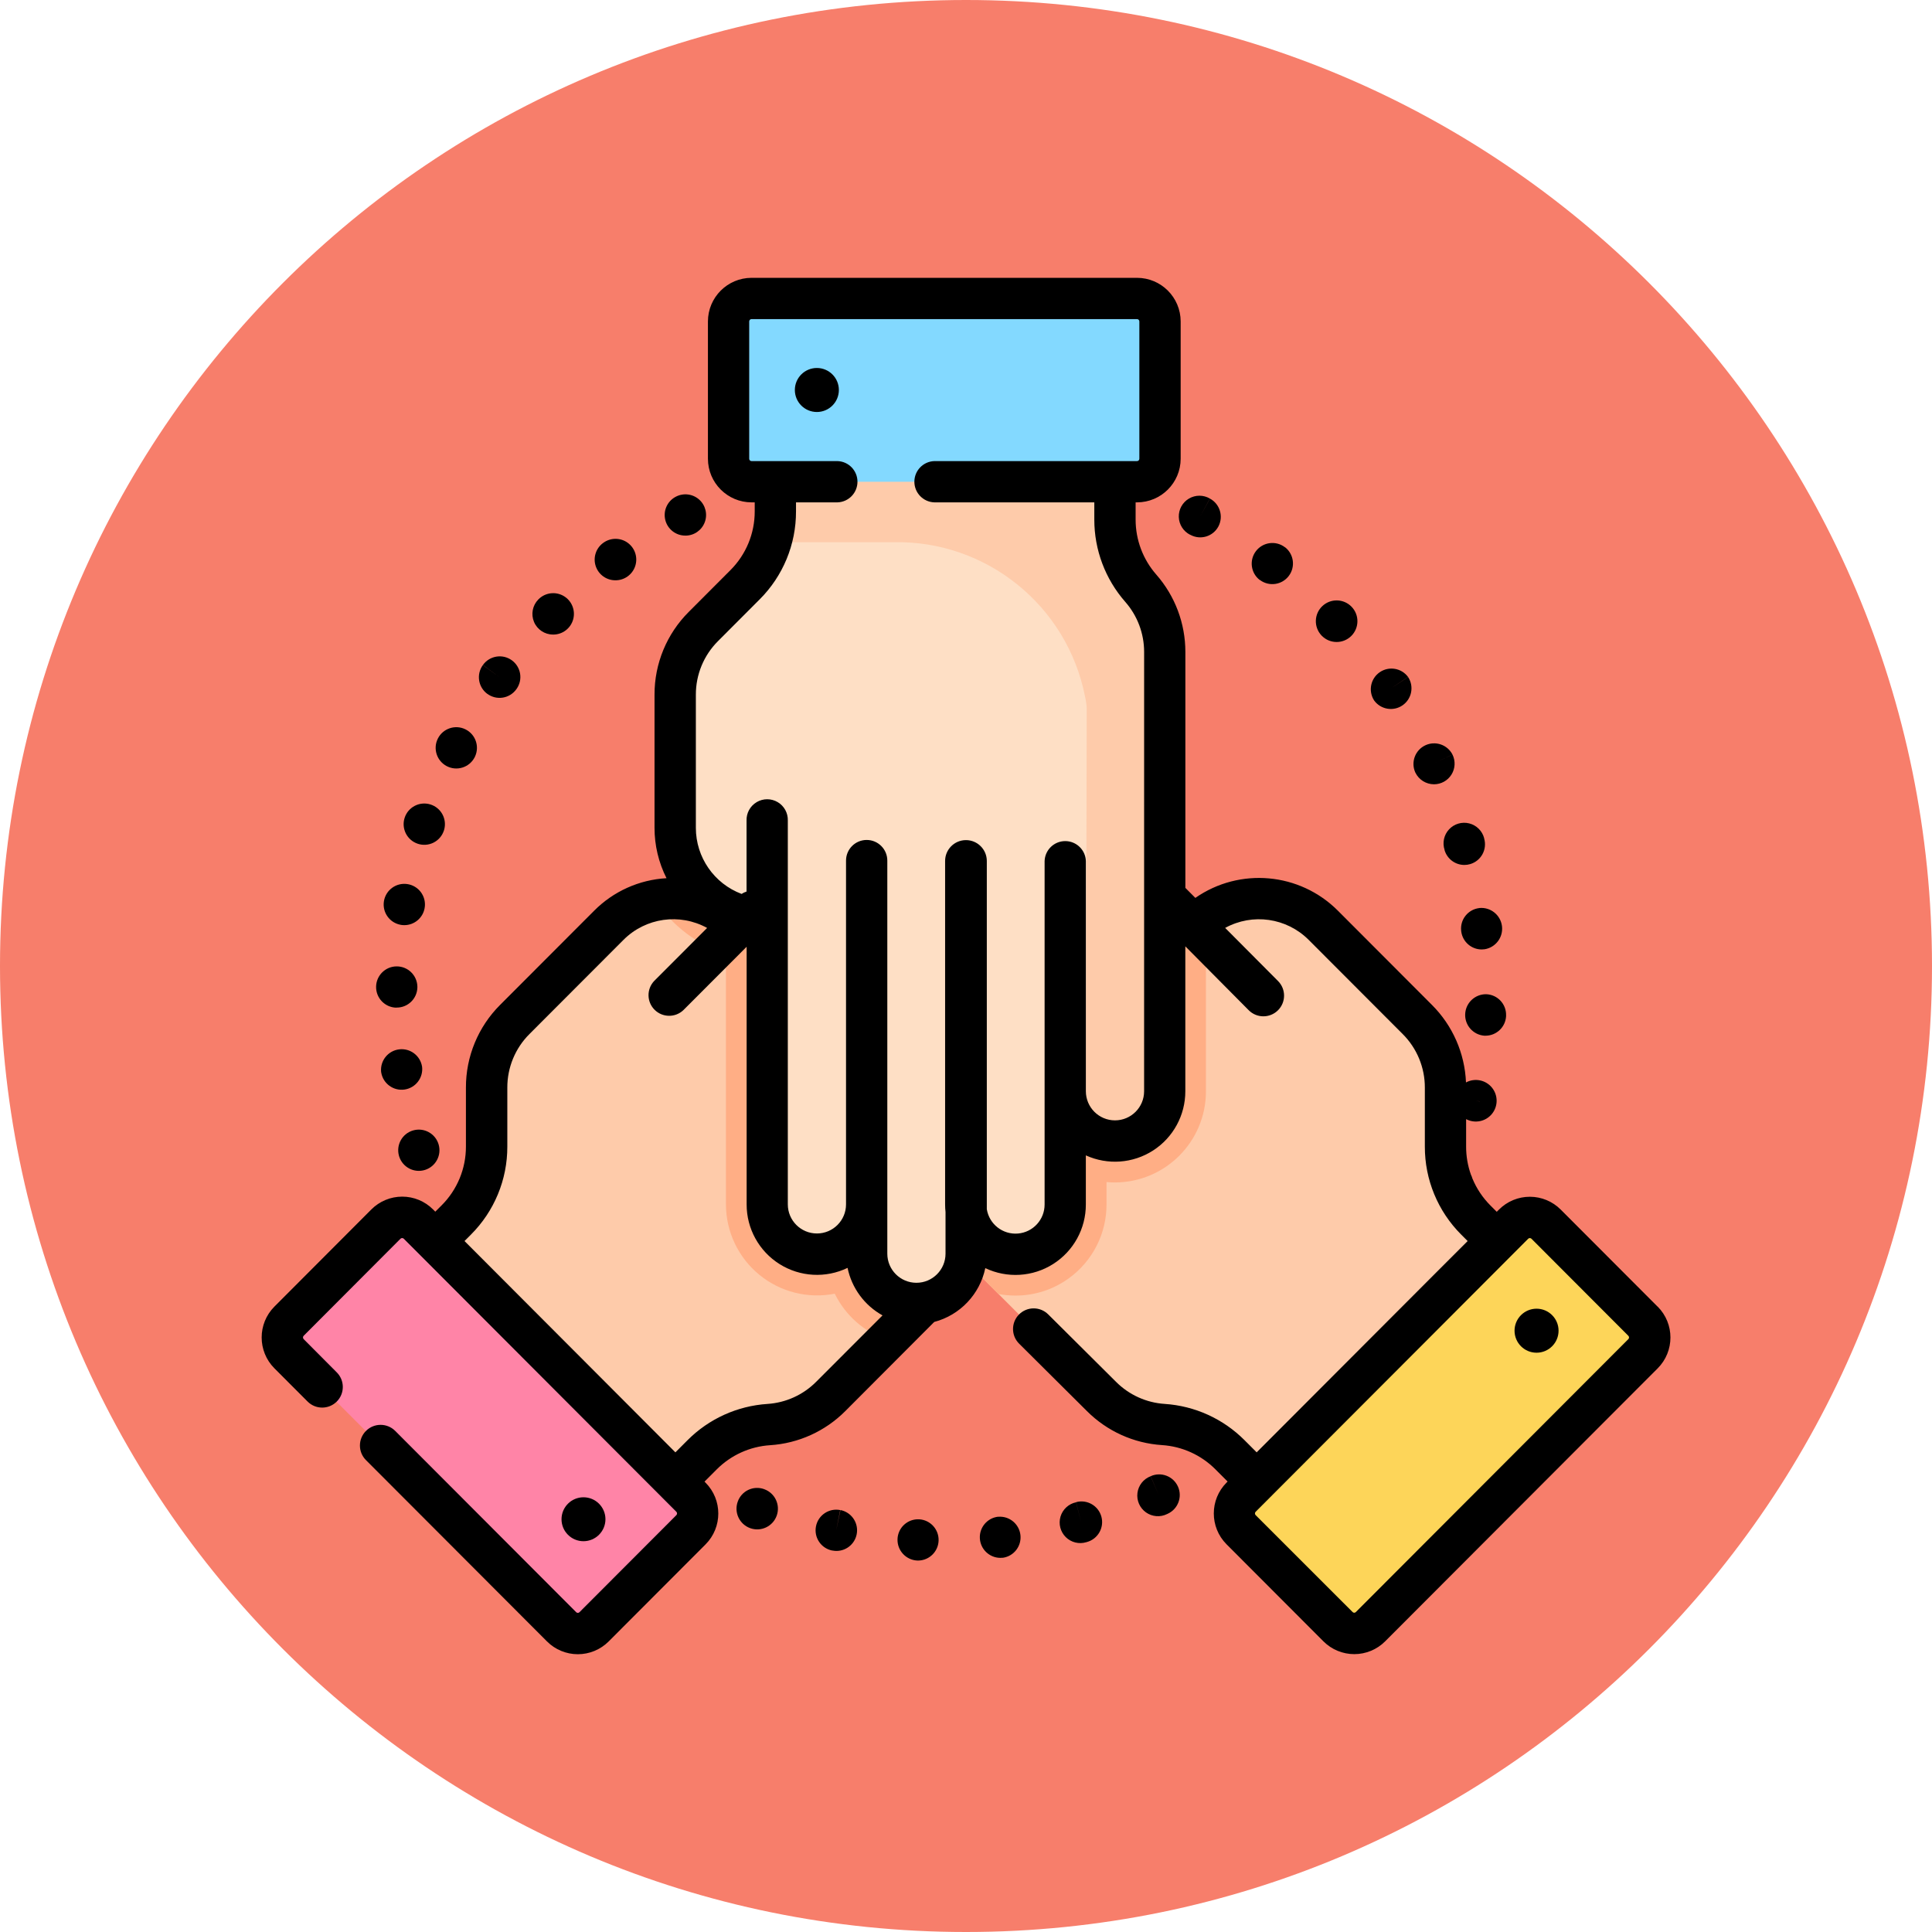
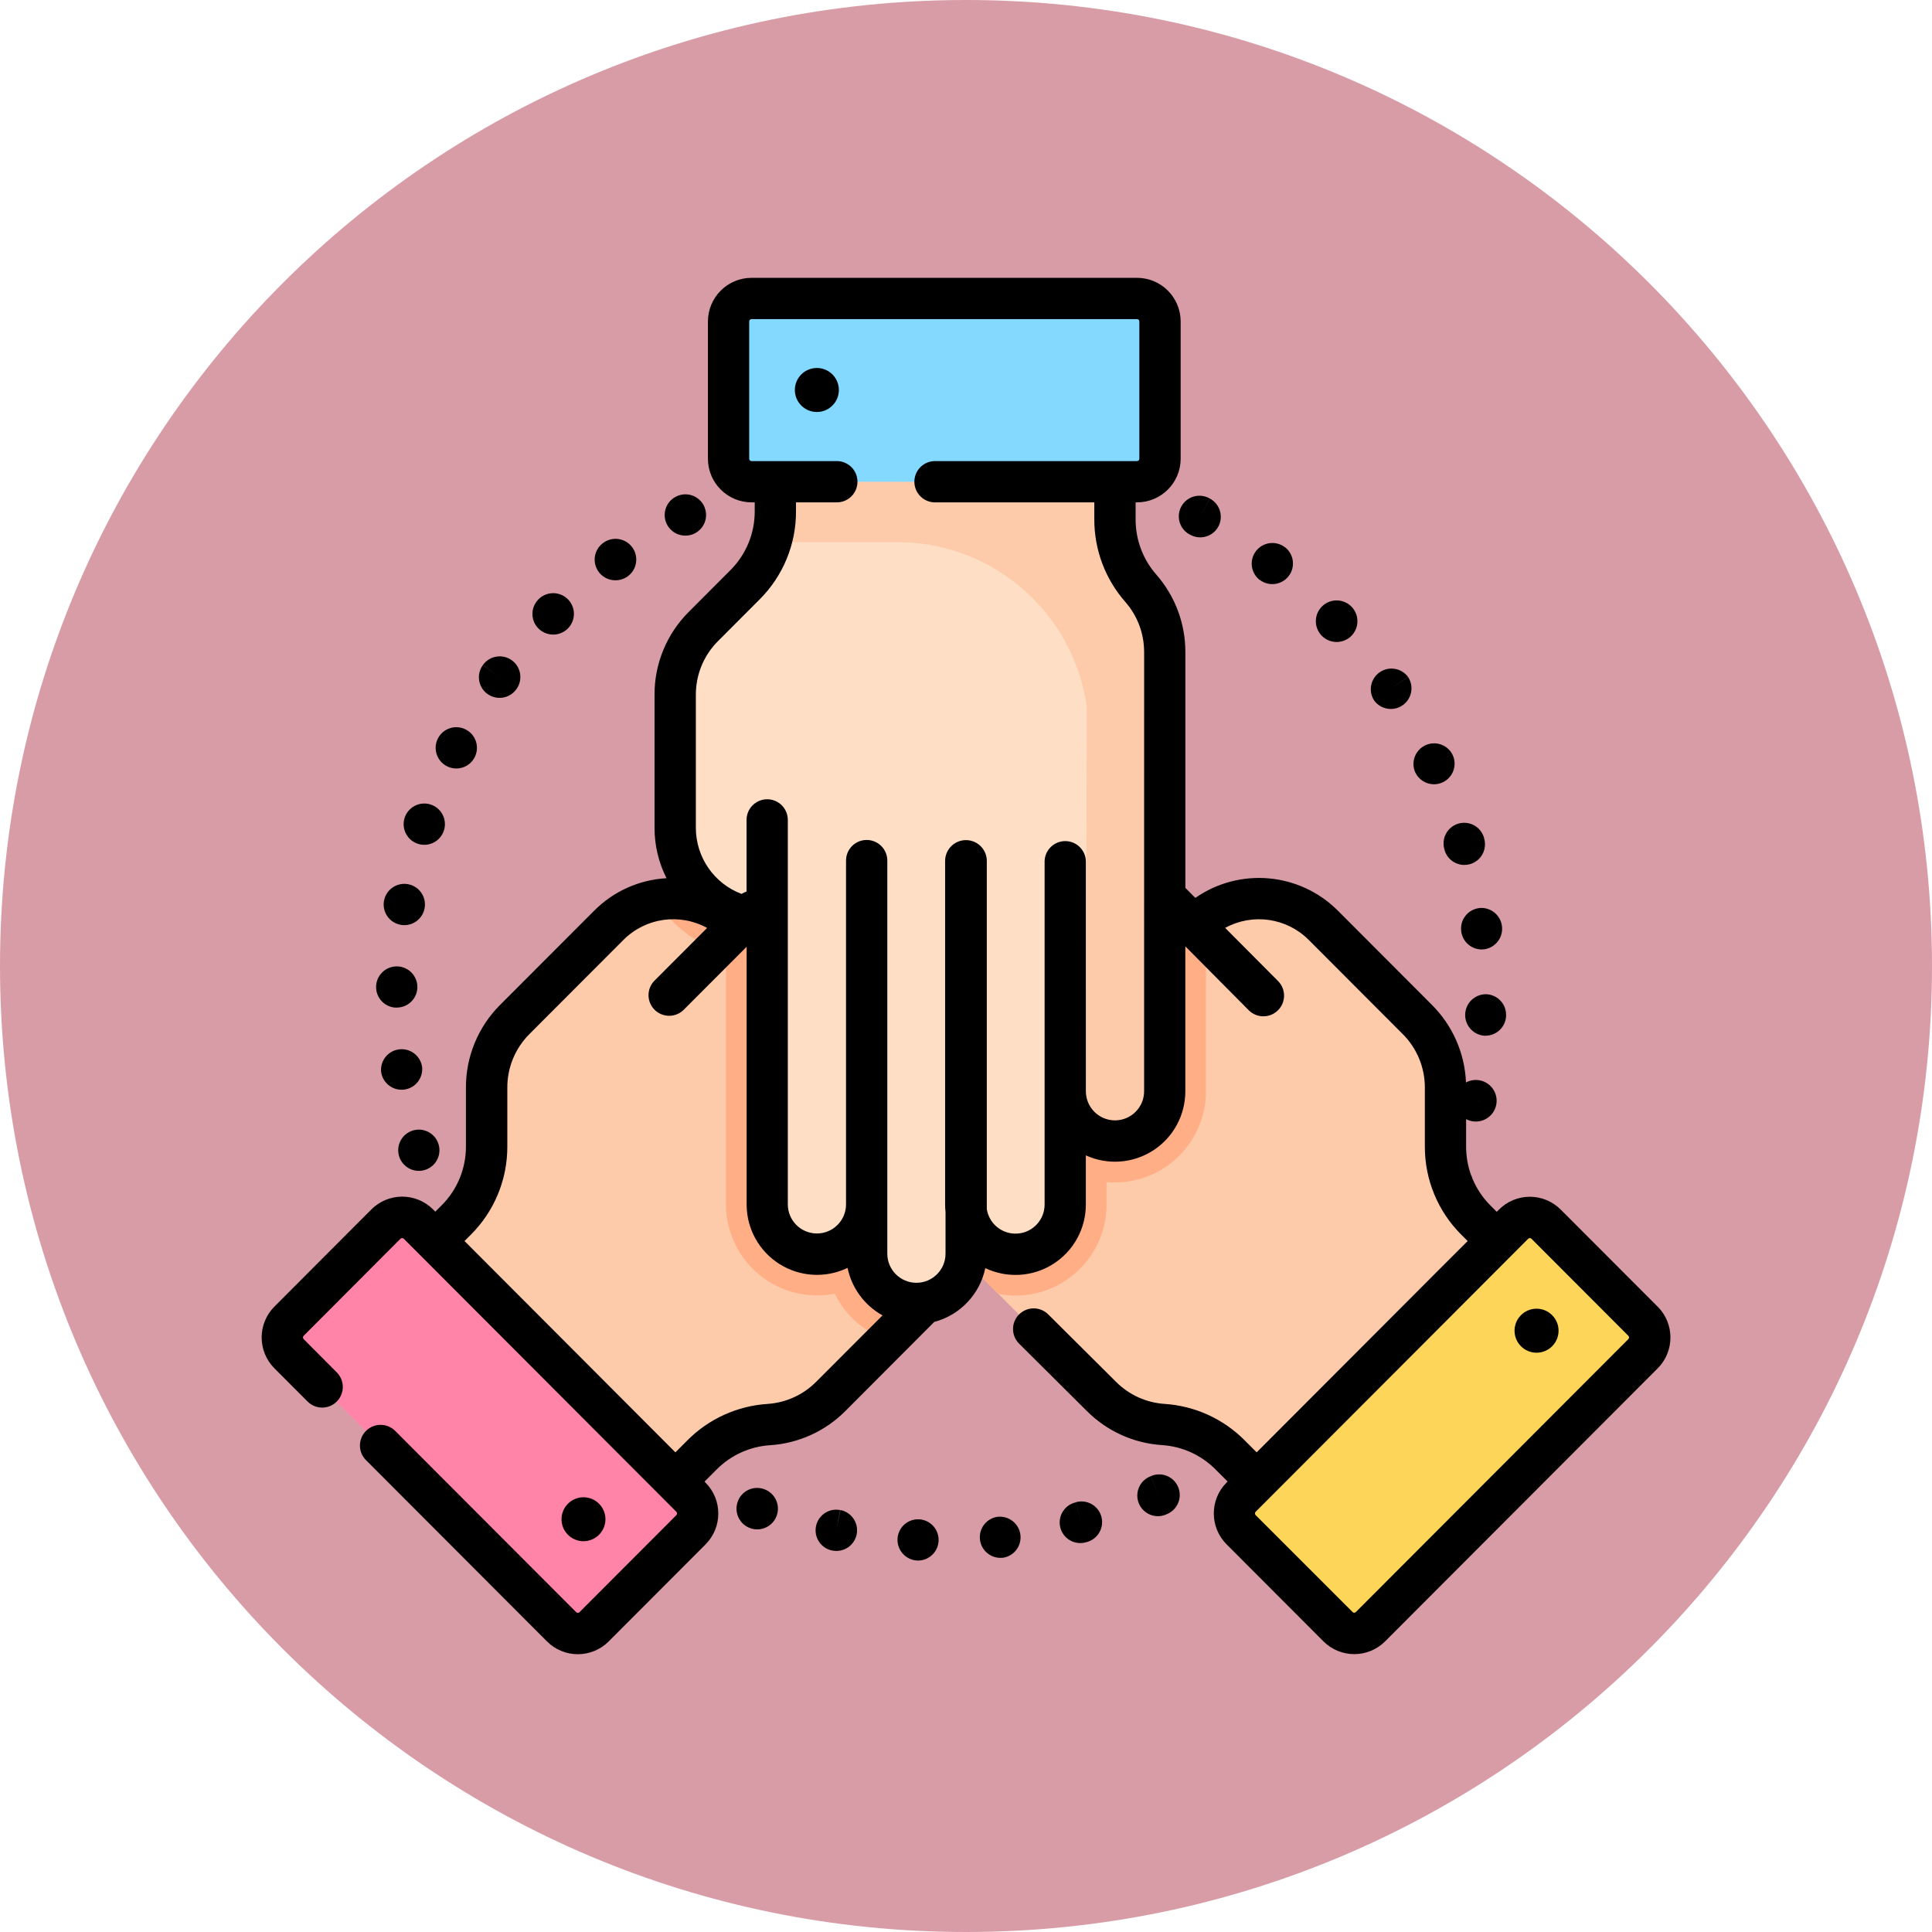
<svg xmlns="http://www.w3.org/2000/svg" width="92" height="92" viewBox="0 0 92 92">
  <g id="Grupo_1070001" data-name="Grupo 1070001" transform="translate(-1133 -3124)">
-     <circle id="Elipse_9118" data-name="Elipse 9118" cx="46" cy="46" r="46" transform="translate(1133 3124)" fill="#f77e6b" />
+     <circle id="Elipse_9118" data-name="Elipse 9118" cx="46" cy="46" r="46" transform="translate(1133 3124)" fill="#d89ca7" />
    <g id="unido" transform="translate(1145.461 3137.23)">
      <path id="Trazado_814964" data-name="Trazado 814964" d="M199.242,189.777l-14.794-14.794a2.369,2.369,0,1,1,3.35-3.35l-3.81-3.809a2.363,2.363,0,0,1-.7-1.676,2.437,2.437,0,0,1,.03-.379,2.365,2.365,0,0,1,3.79-1.49l-1.45-1.45a2.37,2.37,0,0,1-.7-1.678,2.26,2.26,0,0,1,.032-.385,2.37,2.37,0,0,1,4.015-1.288l1.66,1.66a2.369,2.369,0,1,1,3.35-3.35l9.614,9.615.027-.038a4.332,4.332,0,0,1,6.132,0l4.483,4.483a4.6,4.6,0,0,1,1.347,3.246l0,2.8a4.95,4.95,0,0,0,1.451,3.5l1,1-11.434,11.434-1.277-1.277a4.952,4.952,0,0,0-3.178-1.44A4.6,4.6,0,0,1,199.242,189.777Zm0,0" transform="translate(-159.279 -136.511)" fill="#fecbaa" />
      <path id="Trazado_814965" data-name="Trazado 814965" d="M353.751,354.982,366.729,342a1.1,1.1,0,0,1,1.549,0l4.622,4.622a1.1,1.1,0,0,1,0,1.549l-12.978,12.978a1.1,1.1,0,0,1-1.549,0l-4.622-4.622a1.1,1.1,0,0,1,0-1.549Zm0,0" transform="translate(-307.127 -296.918)" fill="#fdd559" />
      <path id="Trazado_814966" data-name="Trazado 814966" d="M82,189.787l14.794-14.794a2.369,2.369,0,1,0-3.351-3.35l3.81-3.81a2.367,2.367,0,0,0-3.125-3.546l1.45-1.45a2.369,2.369,0,0,0,.7-1.678,2.259,2.259,0,0,0-.032-.385,2.36,2.36,0,0,0-1.96-1.953,2.369,2.369,0,0,0-2.055.665l-1.66,1.66a2.369,2.369,0,1,0-3.349-3.35L77.6,167.412l-.027-.038a4.332,4.332,0,0,0-6.132,0l-4.483,4.483a4.6,4.6,0,0,0-1.347,3.246l0,2.8a4.947,4.947,0,0,1-1.45,3.5l-1,1L74.59,193.842l1.278-1.277a4.952,4.952,0,0,1,3.178-1.44A4.6,4.6,0,0,0,82,189.787Zm0,0" transform="translate(-54.882 -136.52)" fill="#fecbaa" />
      <path id="Trazado_814967" data-name="Trazado 814967" d="M26.964,354.99,13.986,342.012a1.1,1.1,0,0,0-1.549,0l-4.622,4.622a1.1,1.1,0,0,0,0,1.549l12.978,12.978a1.1,1.1,0,0,0,1.549,0l4.622-4.622a1.1,1.1,0,0,0,0-1.549Zm0,0" transform="translate(-6.513 -296.925)" fill="#ff84a7" />
      <path id="Trazado_814968" data-name="Trazado 814968" d="M173.606,82.209V103.13a2.369,2.369,0,1,1-4.738,0v5.387a2.367,2.367,0,0,1-4.716.3v2.051a2.368,2.368,0,0,1-.694,1.678,2.221,2.221,0,0,1-.295.25,2.37,2.37,0,0,1-3.75-1.928v-2.348a2.369,2.369,0,1,1-4.737,0v-13.6l-.046.008A4.333,4.333,0,0,1,150.3,90.59V84.25A4.6,4.6,0,0,1,151.64,81l1.981-1.985a4.95,4.95,0,0,0,1.446-3.5V74.105h16.17v1.807a4.955,4.955,0,0,0,1.229,3.265,4.6,4.6,0,0,1,1.14,3.032Zm0,0" transform="translate(-130.607 -64.396)" fill="#fedfc5" />
      <path id="Trazado_814969" data-name="Trazado 814969" d="M166.383,171.64a2.371,2.371,0,0,0-3.353,0l3.81-3.81a2.367,2.367,0,0,0-3.125-3.546l1.45-1.45a2.368,2.368,0,0,0,.7-1.678,2.207,2.207,0,0,0-.032-.385,2.37,2.37,0,0,0-4.015-1.288l-1.66,1.66a2.369,2.369,0,1,0-3.35-3.35l-9.615,9.615-.027-.038a4.316,4.316,0,0,0-3.923-1.179,6.357,6.357,0,0,0,3.338,2.525v11.922a4.339,4.339,0,0,0,5.181,4.255,4.342,4.342,0,0,0,2.513,2.206l12.109-12.11a2.368,2.368,0,0,0,0-3.352Zm0,0" transform="translate(-124.473 -136.519)" fill="#ffae85" />
      <path id="Trazado_814970" data-name="Trazado 814970" d="M204.233,175.247V166.88a4.338,4.338,0,0,0-.579.486l-.027.038-9.614-9.615a2.371,2.371,0,0,0-3.353,0,2.371,2.371,0,0,0,0,3.353l-1.66-1.66a2.368,2.368,0,0,0-4.015,1.288,2.262,2.262,0,0,0-.031.385,2.366,2.366,0,0,0,.7,1.678l1.45,1.45a2.368,2.368,0,0,0-3.125,3.546l3.81,3.81a2.369,2.369,0,1,0-3.349,3.35l9.911,9.911a4.351,4.351,0,0,0,.814.076,4.3,4.3,0,0,0,2.535-.82,4.333,4.333,0,0,0,1.8-3.517v-1.068q.2.018.4.018a4.341,4.341,0,0,0,4.334-4.338Zm0,0" transform="translate(-159.269 -136.512)" fill="#ffae85" />
      <path id="Trazado_814971" data-name="Trazado 814971" d="M173.606,82.208V103.13a2.369,2.369,0,0,1-2.369,2.373c-.035,0-.073,0-.112,0a2.344,2.344,0,0,1-1.272-.445l0,0a2.368,2.368,0,0,1-.983-1.923v5.387a2.367,2.367,0,0,1-4.716.3v2.051a2.368,2.368,0,0,1-.694,1.678,2.221,2.221,0,0,1-.295.25,2.37,2.37,0,0,1-3.75-1.928v-2.348a2.369,2.369,0,1,1-4.737,0v-13.6l-.046.008A4.333,4.333,0,0,1,150.3,90.59V84.25A4.6,4.6,0,0,1,151.64,81l1.981-1.985a4.96,4.96,0,0,0,1.446-3.5V74.105h16.17v1.807a4.463,4.463,0,0,0,.156,1.223,4.921,4.921,0,0,0,1.073,2.042,4.633,4.633,0,0,1,1.14,3.032Zm0,0" transform="translate(-130.607 -64.396)" fill="#fedfc5" />
      <path id="Trazado_814972" data-name="Trazado 814972" d="M203.78,82.208V103.13a2.369,2.369,0,0,1-2.369,2.373c-.035,0-.073,0-.112,0a2.343,2.343,0,0,1-1.272-.445l.04-20.161a3.091,3.091,0,0,0-.079-.559,9.113,9.113,0,0,0-9.116-7.354H185.02a4.933,4.933,0,0,0,.221-1.462V74.1h16.17v1.807a4.463,4.463,0,0,0,.156,1.223,4.921,4.921,0,0,0,1.073,2.042,4.633,4.633,0,0,1,1.14,3.032Zm0,0" transform="translate(-160.78 -64.396)" fill="#fecbaa" />
      <path id="Trazado_814973" data-name="Trazado 814973" d="M189.148,16.227H170.793a1.1,1.1,0,0,1-1.095-1.1V8.6a1.1,1.1,0,0,1,1.095-1.1h18.354a1.1,1.1,0,0,1,1.095,1.1v6.536A1.1,1.1,0,0,1,189.148,16.227Zm0,0" transform="translate(-147.466 -6.517)" fill="#83d9ff" />
      <path id="Trazado_814974" data-name="Trazado 814974" d="M202.533,447.756l-.2.963.19-.964a.982.982,0,1,0-.38,1.928l.018,0a1,1,0,0,0,.186.018.983.983,0,0,0,.183-1.948Zm0,0" transform="translate(-174.974 -389.077)" />
      <path id="Trazado_814975" data-name="Trazado 814975" d="M261.833,450.261l.1.977-.1-.977a.983.983,0,0,0,.1,1.96c.034,0,.068,0,.1-.005l.027,0a.983.983,0,0,0-.225-1.952Zm0,0" transform="translate(-226.761 -391.267)" />
      <path id="Trazado_814976" data-name="Trazado 814976" d="M232.135,451.232h-.014a.977.977,0,0,0-1.018.938.988.988,0,0,0,.944,1.026h.046a.983.983,0,0,0,.044-1.964Zm0,0" transform="translate(-200.825 -392.114)" />
      <path id="Trazado_814977" data-name="Trazado 814977" d="M173.9,439.852l-.012,0a.977.977,0,0,0-1.251.595.986.986,0,1,0,1.263-.59Zm0,0" transform="translate(-149.967 -382.172)" />
      <path id="Trazado_814978" data-name="Trazado 814978" d="M291.093,444.835l.242.952-.245-.951a.982.982,0,1,0,.49,1.9l.026-.007a.983.983,0,0,0-.513-1.9Zm0,0" transform="translate(-252.313 -386.528)" />
      <path id="Trazado_814979" data-name="Trazado 814979" d="M319.184,435.036l.389.9-.393-.9a.983.983,0,1,0,.785,1.8l.024-.011a.982.982,0,0,0-.805-1.792Zm0,0" transform="translate(-276.851 -377.968)" />
      <path id="Trazado_814980" data-name="Trazado 814980" d="M147.464,80.655a.983.983,0,1,0-.459-1.851l-.012.006a.981.981,0,0,0,.471,1.844Zm0,0" transform="translate(-127.288 -68.379)" />
      <path id="Trazado_814981" data-name="Trazado 814981" d="M63.763,165.1a.983.983,0,0,0,1.327-.414l.017-.034a.983.983,0,1,0-1.344.448Zm0,0" transform="translate(-54.952 -141.848)" />
      <path id="Trazado_814982" data-name="Trazado 814982" d="M52.264,192.908a.981.981,0,0,0,1.246-.616l.013-.039a.983.983,0,1,0-1.258.655Zm0,0" transform="translate(-44.837 -165.961)" />
      <path id="Trazado_814983" data-name="Trazado 814983" d="M79.367,139.383a.982.982,0,0,0,1.373-.216l.013-.017a.983.983,0,0,0-1.6-1.143l.792.582-.795-.578a.983.983,0,0,0,.216,1.373Zm0,0" transform="translate(-68.618 -119.57)" />
      <path id="Trazado_814984" data-name="Trazado 814984" d="M122.027,96.8a.987.987,0,1,0-.569-1.786l-.025.018a.984.984,0,0,0,.594,1.768Zm0,0" transform="translate(-105.187 -82.397)" />
      <path id="Trazado_814985" data-name="Trazado 814985" d="M49.684,310.905a.982.982,0,1,0-.013-.043Zm0,0" transform="translate(-43.134 -269.056)" />
      <path id="Trazado_814986" data-name="Trazado 814986" d="M99.373,116.58a.986.986,0,1,0-.686-1.685l-.016.016a.982.982,0,0,0,.7,1.668Zm0,0" transform="translate(-85.5 -99.592)" />
      <path id="Trazado_814987" data-name="Trazado 814987" d="M45.307,281.049a.983.983,0,0,0-1.95.243l.006.039a.983.983,0,0,0,1.945-.282Zm0,0" transform="translate(-37.67 -243.485)" />
      <path id="Trazado_814988" data-name="Trazado 814988" d="M42.544,252.126h.03a.982.982,0,0,0,.982-.954v-.042a.983.983,0,1,0-1.012,1Zm0,0" transform="translate(-36.142 -217.376)" />
      <path id="Trazado_814989" data-name="Trazado 814989" d="M45.142,222.147a1.015,1.015,0,0,0,.175.015.984.984,0,0,0,.966-.81c0-.014,0-.029.007-.043a.983.983,0,1,0-1.147.837Zm0,0" transform="translate(-38.524 -191.337)" />
      <path id="Trazado_814990" data-name="Trazado 814990" d="M403.1,143.306a.983.983,0,0,0,1.618-1.116l-.817.547.814-.551a.983.983,0,0,0-1.627,1.1Zm0,0" transform="translate(-350.128 -123.183)" />
      <path id="Trazado_814991" data-name="Trazado 814991" d="M436.813,229.029a.982.982,0,0,0-.866,1.086l.005.042a.983.983,0,0,0,.972.843,1,1,0,0,0,.14-.01.99.99,0,0,0-.251-1.963Zm0,0" transform="translate(-378.828 -199.018)" />
      <path id="Trazado_814992" data-name="Trazado 814992" d="M429.679,199.546l0,.013a.983.983,0,0,0,.942.706.967.967,0,0,0,.277-.04.983.983,0,0,0,.666-1.22l0-.013a.983.983,0,1,0-1.885.555Zm0,0" transform="translate(-373.351 -172.307)" />
      <path id="Trazado_814993" data-name="Trazado 814993" d="M418.64,170.386a.988.988,0,0,0,.886.552.982.982,0,0,0,.88-1.413l-.89.415.889-.417a.983.983,0,0,0-1.779.834Zm0,0" transform="translate(-363.7 -146.821)" />
      <path id="Trazado_814994" data-name="Trazado 814994" d="M383.484,119.031a.99.99,0,1,0-.03-.031Zm0,0" transform="translate(-332.992 -101.976)" />
      <path id="Trazado_814995" data-name="Trazado 814995" d="M438.328,260.385a.989.989,0,0,0-.084,1.975l.056,0a.983.983,0,0,0,.98-.928l0-.04A.981.981,0,0,0,438.328,260.385Zm0,0" transform="translate(-380.023 -226.271)" />
      <path id="Trazado_814996" data-name="Trazado 814996" d="M334.063,81.115l.024.013a.979.979,0,0,0,1.323-.4.986.986,0,0,0-.4-1.33l-.475.86.472-.862a.983.983,0,1,0-.945,1.723Zm0,0" transform="translate(-289.854 -68.885)" />
      <path id="Trazado_814997" data-name="Trazado 814997" d="M360.266,98.108l.015.012a.983.983,0,0,0,1.188-1.566l-.007,0a.983.983,0,1,0-1.2,1.559Zm0,0" transform="translate(-312.734 -83.723)" />
      <path id="Trazado_814998" data-name="Trazado 814998" d="M66.471,48.989l-4.613-4.621a2.075,2.075,0,0,0-2.938,0l-.107.107-.3-.3a3.966,3.966,0,0,1-.86-1.287.958.958,0,0,0-.07-.182,3.973,3.973,0,0,1-.229-1.335V40.062a.99.99,0,1,0-.006-1.747,5.539,5.539,0,0,0-1.624-3.695l-4.475-4.483a5.309,5.309,0,0,0-6.789-.61l-.475-.477V17.812a5.58,5.58,0,0,0-1.384-3.68,3.965,3.965,0,0,1-.985-2.617v-.823h.068a2.08,2.08,0,0,0,2.077-2.078V2.078A2.08,2.08,0,0,0,41.681,0H23.327A2.08,2.08,0,0,0,21.25,2.078V8.614a2.08,2.08,0,0,0,2.077,2.078h.151v.431a3.942,3.942,0,0,1-1.16,2.8l-1.981,1.985a5.543,5.543,0,0,0-1.63,3.942v6.339a5.3,5.3,0,0,0,.571,2.4,5.276,5.276,0,0,0-3.448,1.55L11.356,34.62a5.544,5.544,0,0,0-1.63,3.942v2.807a3.942,3.942,0,0,1-1.159,2.8l-.3.3,0,0-.106-.107a2.075,2.075,0,0,0-2.938,0L.606,48.989a2.083,2.083,0,0,0,0,2.939l1.58,1.582a.982.982,0,1,0,1.39-1.388L2,50.539a.114.114,0,0,1,0-.161L6.61,45.757a.11.11,0,0,1,.156,0l.8.8h0L18.519,57.53l1.227,1.229a.114.114,0,0,1,0,.161l-4.613,4.621a.11.11,0,0,1-.157,0L6.358,54.908A.983.983,0,0,0,4.967,56.3l8.619,8.633a2.075,2.075,0,0,0,2.938,0l4.613-4.621a2.082,2.082,0,0,0,0-2.938l-.05-.05.582-.583a3.948,3.948,0,0,1,2.542-1.152,5.56,5.56,0,0,0,3.578-1.622l4.237-4.247a3.364,3.364,0,0,0,2.432-2.563,3.35,3.35,0,0,0,4.788-3.032V41.788a3.349,3.349,0,0,0,4.737-3.054v-6.9L47,34.874A.983.983,0,0,0,48.4,33.488l-2.52-2.532a3.347,3.347,0,0,1,3.978.571l4.475,4.482a3.592,3.592,0,0,1,1.056,2.554v2.807a5.9,5.9,0,0,0,1.733,4.192l.305.306L56,47.294l-8.62,8.635-.481-.482-.015-.014-.084-.085a5.916,5.916,0,0,0-3.8-1.725,3.6,3.6,0,0,1-2.317-1.052l-3.229-3.211a.982.982,0,1,0-1.386,1.393l3.227,3.209a5.56,5.56,0,0,0,3.578,1.622,3.95,3.95,0,0,1,2.541,1.152l.048.048a.945.945,0,0,0,.081.082l.453.453-.05.051a2.082,2.082,0,0,0,0,2.938l4.613,4.621a2.076,2.076,0,0,0,2.939,0l12.979-13a2.082,2.082,0,0,0,0-2.938ZM58.01,39.219l-.018,0-.179-.036ZM26.4,52.574a3.6,3.6,0,0,1-2.314,1.05,5.916,5.916,0,0,0-3.805,1.725l-.58.581-.522-.523-.02-.02-9.5-9.52.305-.306a5.9,5.9,0,0,0,1.733-4.192V38.562a3.59,3.59,0,0,1,1.056-2.554l4.475-4.482a3.346,3.346,0,0,1,3.983-.568l-2.524,2.528a.983.983,0,0,0,1.391,1.388l3.015-3.02V44.122a3.35,3.35,0,0,0,4.806,3.023,3.367,3.367,0,0,0,1.665,2.263Zm15.62-13.84a1.386,1.386,0,1,1-2.773,0V27.774a.983.983,0,0,0-1.965,0V44.122a1.385,1.385,0,0,1-2.752.23V27.763a.993.993,0,0,0-1.986.011V44.121a3.368,3.368,0,0,0,.02.368v1.98a1.386,1.386,0,1,1-2.772,0V27.751a.983.983,0,0,0-1.966,0v16.37a1.386,1.386,0,1,1-2.772,0V25.844a.983.983,0,1,0-1.965,0v3.381a.965.965,0,0,0-.236.113,3.362,3.362,0,0,1-2.178-3.145V19.854A3.592,3.592,0,0,1,21.729,17.3l1.981-1.985a5.894,5.894,0,0,0,1.734-4.192v-.431h1.975a.983.983,0,0,0,0-1.965H23.327a.112.112,0,0,1-.112-.113V2.078a.112.112,0,0,1,.112-.113H41.681a.113.113,0,0,1,.113.113V8.614a.112.112,0,0,1-.113.113H32.032a.983.983,0,0,0,0,1.965h7.617v.823a5.933,5.933,0,0,0,1.472,3.913,3.613,3.613,0,0,1,.9,2.383Zm23.063,11.8-12.979,13a.105.105,0,0,1-.078.033.107.107,0,0,1-.078-.033L47.332,58.92a.114.114,0,0,1,0-.161l.743-.744h0l7.535-7.547,4.7-4.71a.11.11,0,0,1,.156,0l4.613,4.621a.114.114,0,0,1,0,.161Zm0,0" transform="translate(0)" />
      <path id="Trazado_814999" data-name="Trazado 814999" d="M194.863,32.8a1.048,1.048,0,1,0,1.047,1.048A1.048,1.048,0,0,0,194.863,32.8Zm0,0" transform="translate(-168.425 -28.507)" />
      <path id="Trazado_815000" data-name="Trazado 815000" d="M456.46,374.688a1.048,1.048,0,1,0,1.046,1.048A1.048,1.048,0,0,0,456.46,374.688Zm0,0" transform="translate(-395.75 -325.599)" />
      <path id="Trazado_815001" data-name="Trazado 815001" d="M111.1,444.251a1.046,1.046,0,1,0-1.046,1.048A1.048,1.048,0,0,0,111.1,444.251Zm0,0" transform="translate(-94.73 -385.138)" />
    </g>
  </g>
</svg>
